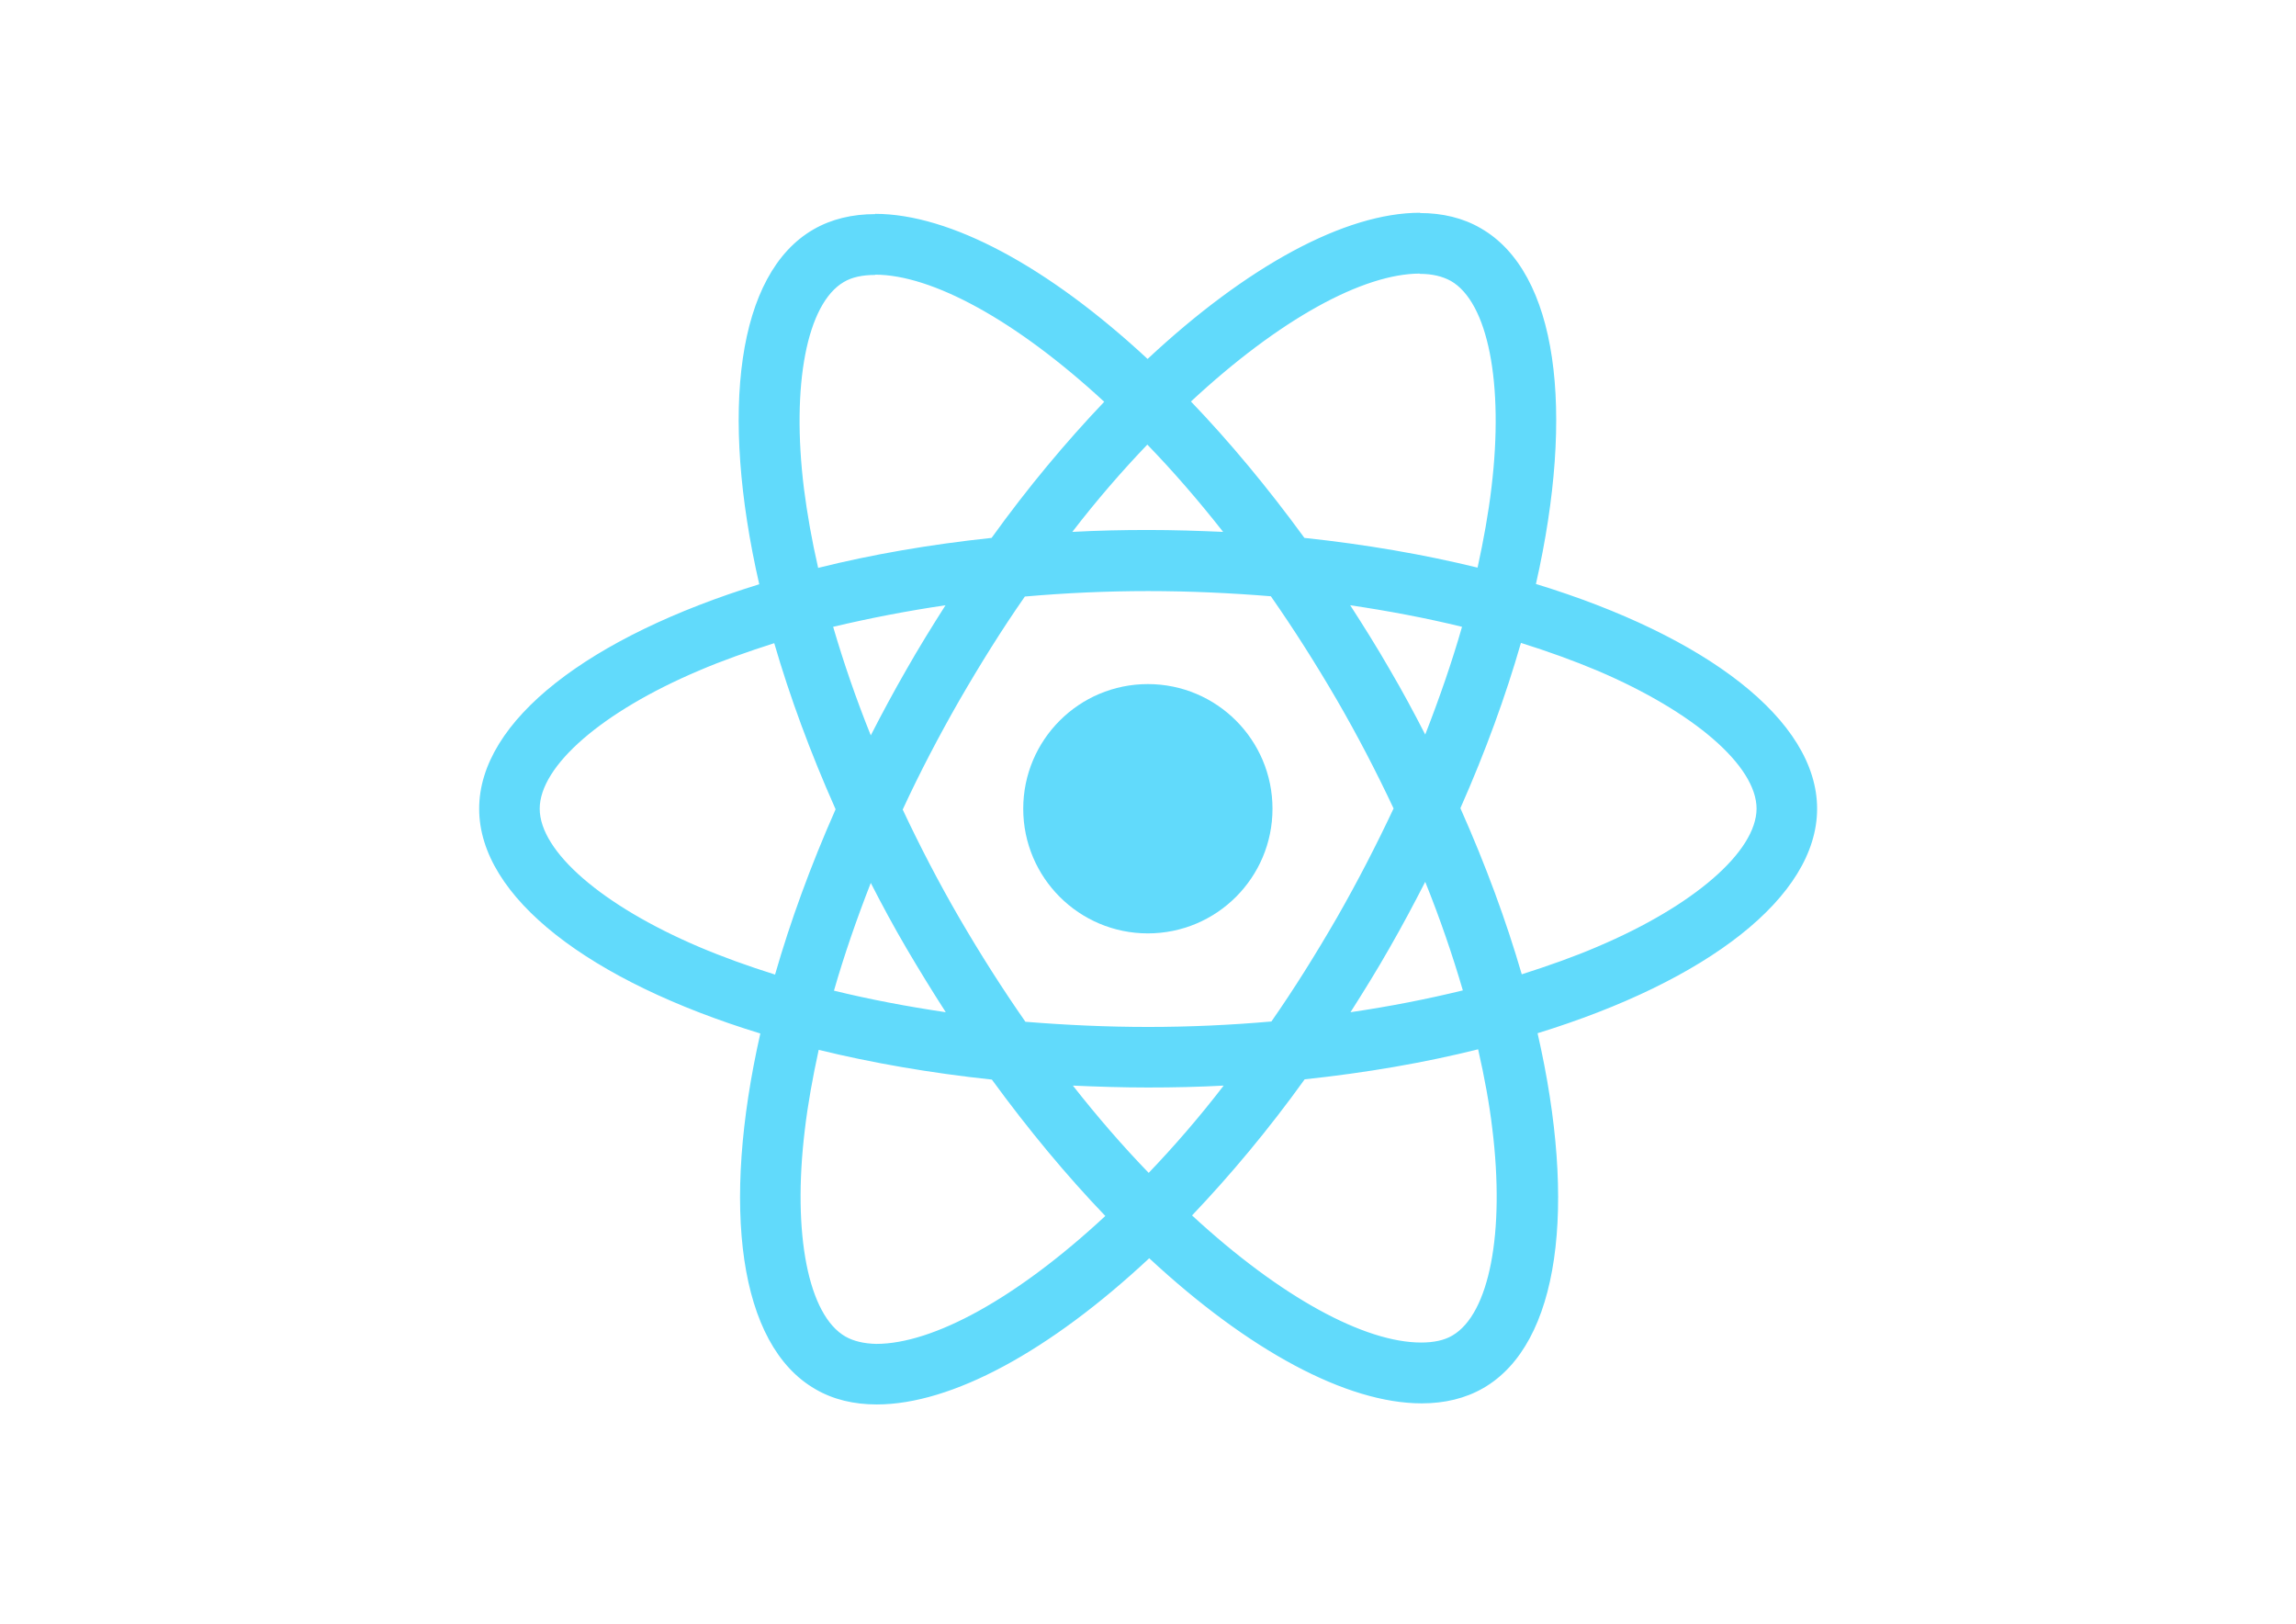
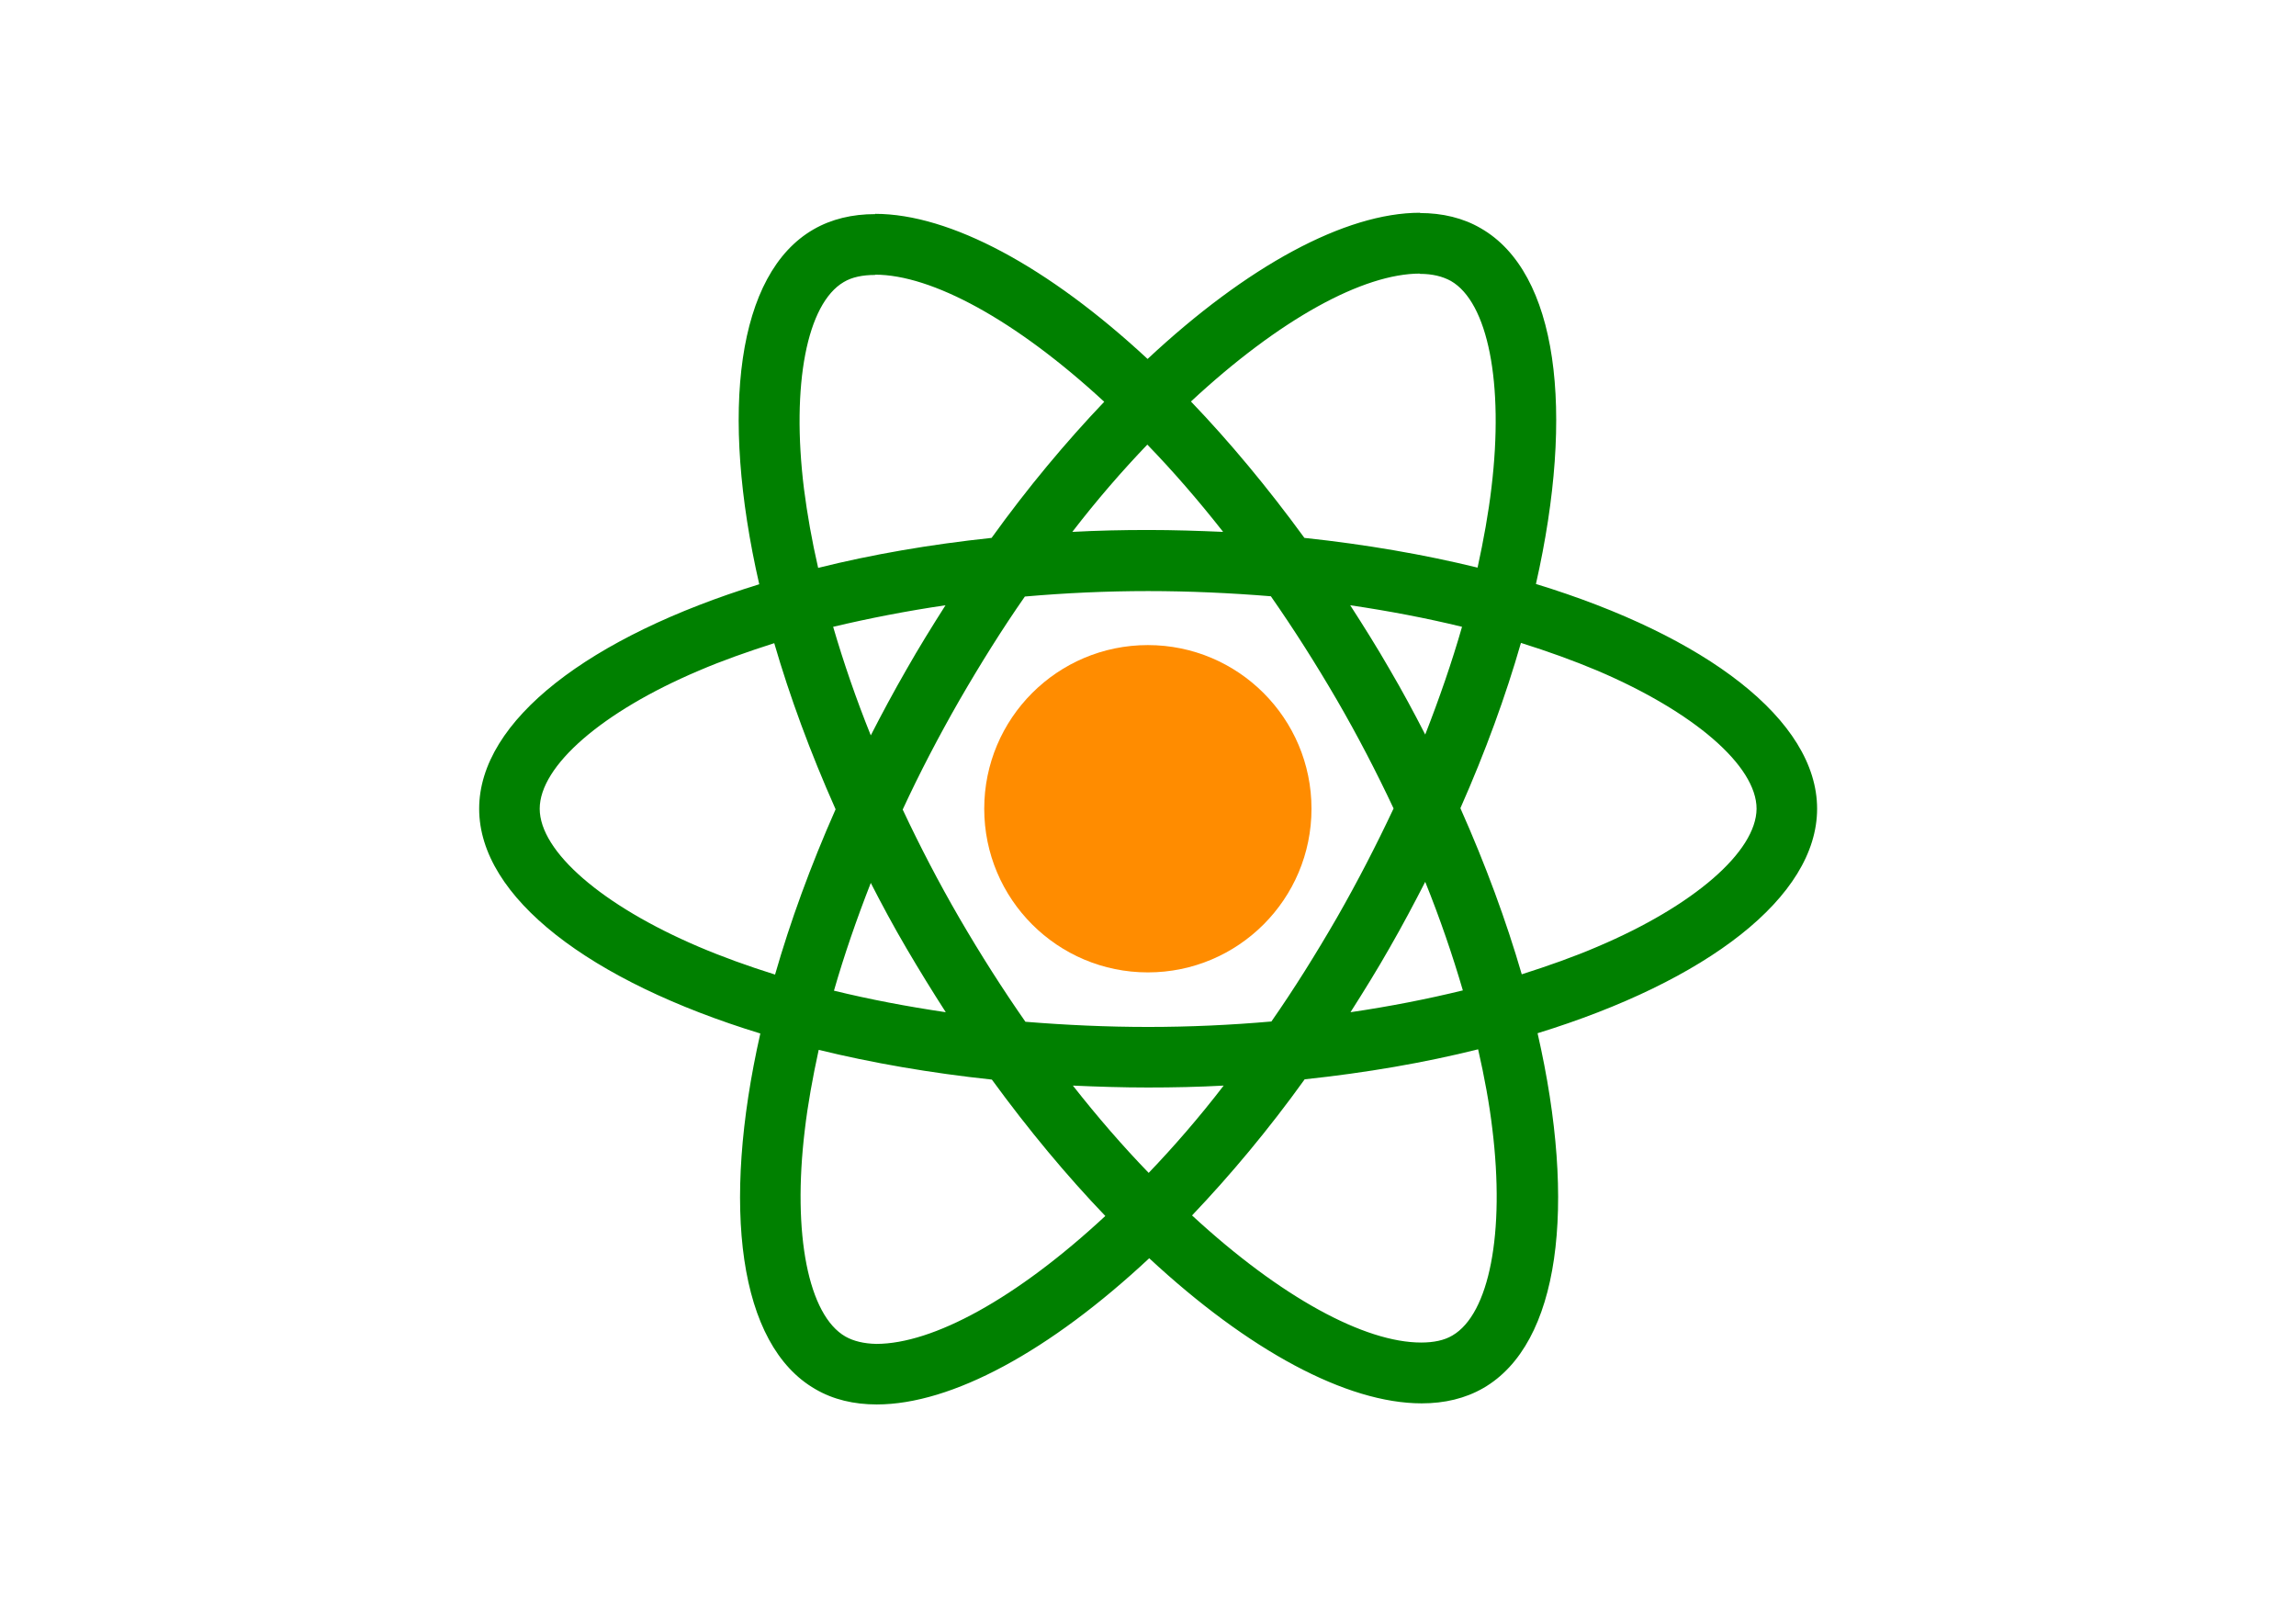
<svg xmlns="http://www.w3.org/2000/svg" viewBox="0 0 841.9 595.3">
-   <g fill="#61DAFB">
+   <g fill="green">
    <path d="M666.3 296.5c0-32.5-40.7-63.3-103.1-82.4 14.4-63.6 8-114.2-20.2-130.4-6.5-3.8-14.1-5.6-22.4-5.6v22.3c4.6 0 8.3.9 11.4 2.6 13.6 7.8 19.5 37.5 14.9 75.7-1.1 9.4-2.9 19.3-5.1 29.4-19.6-4.8-41-8.5-63.5-10.9-13.5-18.5-27.5-35.3-41.6-50 32.6-30.3 63.2-46.9 84-46.9V78c-27.5 0-63.5 19.6-99.9 53.6-36.4-33.8-72.4-53.2-99.9-53.2v22.3c20.7 0 51.4 16.5 84 46.6-14 14.7-28 31.4-41.3 49.9-22.6 2.4-44 6.1-63.6 11-2.3-10-4-19.7-5.2-29-4.7-38.2 1.1-67.9 14.6-75.8 3-1.8 6.9-2.6 11.5-2.6V78.5c-8.4 0-16 1.8-22.6 5.6-28.1 16.2-34.4 66.7-19.9 130.1-62.2 19.2-102.7 49.9-102.7 82.3 0 32.5 40.7 63.3 103.1 82.4-14.4 63.6-8 114.2 20.2 130.4 6.5 3.8 14.1 5.6 22.5 5.6 27.5 0 63.5-19.6 99.9-53.6 36.4 33.8 72.4 53.2 99.9 53.2 8.4 0 16-1.8 22.6-5.6 28.1-16.2 34.4-66.7 19.9-130.1 62-19.1 102.5-49.9 102.5-82.3zm-130.2-66.7c-3.7 12.9-8.3 26.2-13.5 39.5-4.1-8-8.4-16-13.1-24-4.6-8-9.5-15.8-14.4-23.4 14.2 2.1 27.9 4.7 41 7.9zm-45.8 106.5c-7.8 13.5-15.8 26.3-24.1 38.2-14.9 1.3-30 2-45.2 2-15.1 0-30.2-.7-45-1.9-8.3-11.9-16.4-24.6-24.2-38-7.6-13.1-14.5-26.4-20.8-39.8 6.2-13.4 13.2-26.8 20.7-39.9 7.8-13.5 15.8-26.3 24.1-38.2 14.9-1.3 30-2 45.2-2 15.1 0 30.2.7 45 1.9 8.3 11.9 16.4 24.6 24.2 38 7.6 13.1 14.5 26.4 20.8 39.8-6.3 13.4-13.2 26.8-20.7 39.9zm32.3-13c5.4 13.4 10 26.8 13.8 39.8-13.1 3.2-26.9 5.9-41.2 8 4.9-7.7 9.8-15.6 14.4-23.7 4.6-8 8.9-16.1 13-24.1zM421.2 430c-9.3-9.6-18.6-20.3-27.8-32 9 .4 18.2.7 27.5.7 9.4 0 18.7-.2 27.8-.7-9 11.7-18.3 22.4-27.5 32zm-74.4-58.9c-14.2-2.1-27.9-4.7-41-7.9 3.7-12.9 8.3-26.2 13.5-39.5 4.1 8 8.4 16 13.1 24 4.7 8 9.5 15.8 14.4 23.4zM420.7 163c9.3 9.6 18.6 20.3 27.8 32-9-.4-18.2-.7-27.5-.7-9.4 0-18.7.2-27.8.7 9-11.7 18.3-22.4 27.5-32zm-74 58.9c-4.9 7.7-9.8 15.6-14.4 23.7-4.6 8-8.9 16-13 24-5.4-13.4-10-26.8-13.8-39.8 13.1-3.1 26.9-5.8 41.2-7.9zm-90.5 125.2c-35.4-15.1-58.3-34.9-58.3-50.6 0-15.7 22.9-35.6 58.3-50.6 8.6-3.7 18-7 27.7-10.1 5.7 19.6 13.2 40 22.5 60.9-9.2 20.8-16.6 41.1-22.2 60.6-9.9-3.1-19.3-6.5-28-10.2zM310 490c-13.6-7.8-19.5-37.5-14.9-75.7 1.1-9.4 2.9-19.3 5.1-29.4 19.6 4.8 41 8.5 63.5 10.9 13.5 18.5 27.5 35.3 41.6 50-32.6 30.3-63.2 46.9-84 46.9-4.5-.1-8.3-1-11.3-2.7zm237.2-76.2c4.7 38.2-1.1 67.9-14.6 75.8-3 1.8-6.9 2.6-11.5 2.6-20.7 0-51.4-16.5-84-46.6 14-14.7 28-31.4 41.3-49.9 22.6-2.4 44-6.1 63.6-11 2.3 10.1 4.1 19.8 5.2 29.1zm38.5-66.7c-8.6 3.7-18 7-27.7 10.1-5.7-19.6-13.2-40-22.5-60.9 9.2-20.8 16.6-41.1 22.2-60.6 9.9 3.1 19.3 6.5 28.1 10.2 35.4 15.1 58.3 34.9 58.3 50.6-.1 15.7-23 35.6-58.4 50.6zM320.8 78.4z" />
-     <circle cx="420.9" cy="296.5" r="45.7" />
-     <path d="M520.5 78.1z" />
+     <circle cx="420.9" cy="296.5" r="60" stroke-width="2" fill="darkorange" />
  </g>
</svg>
